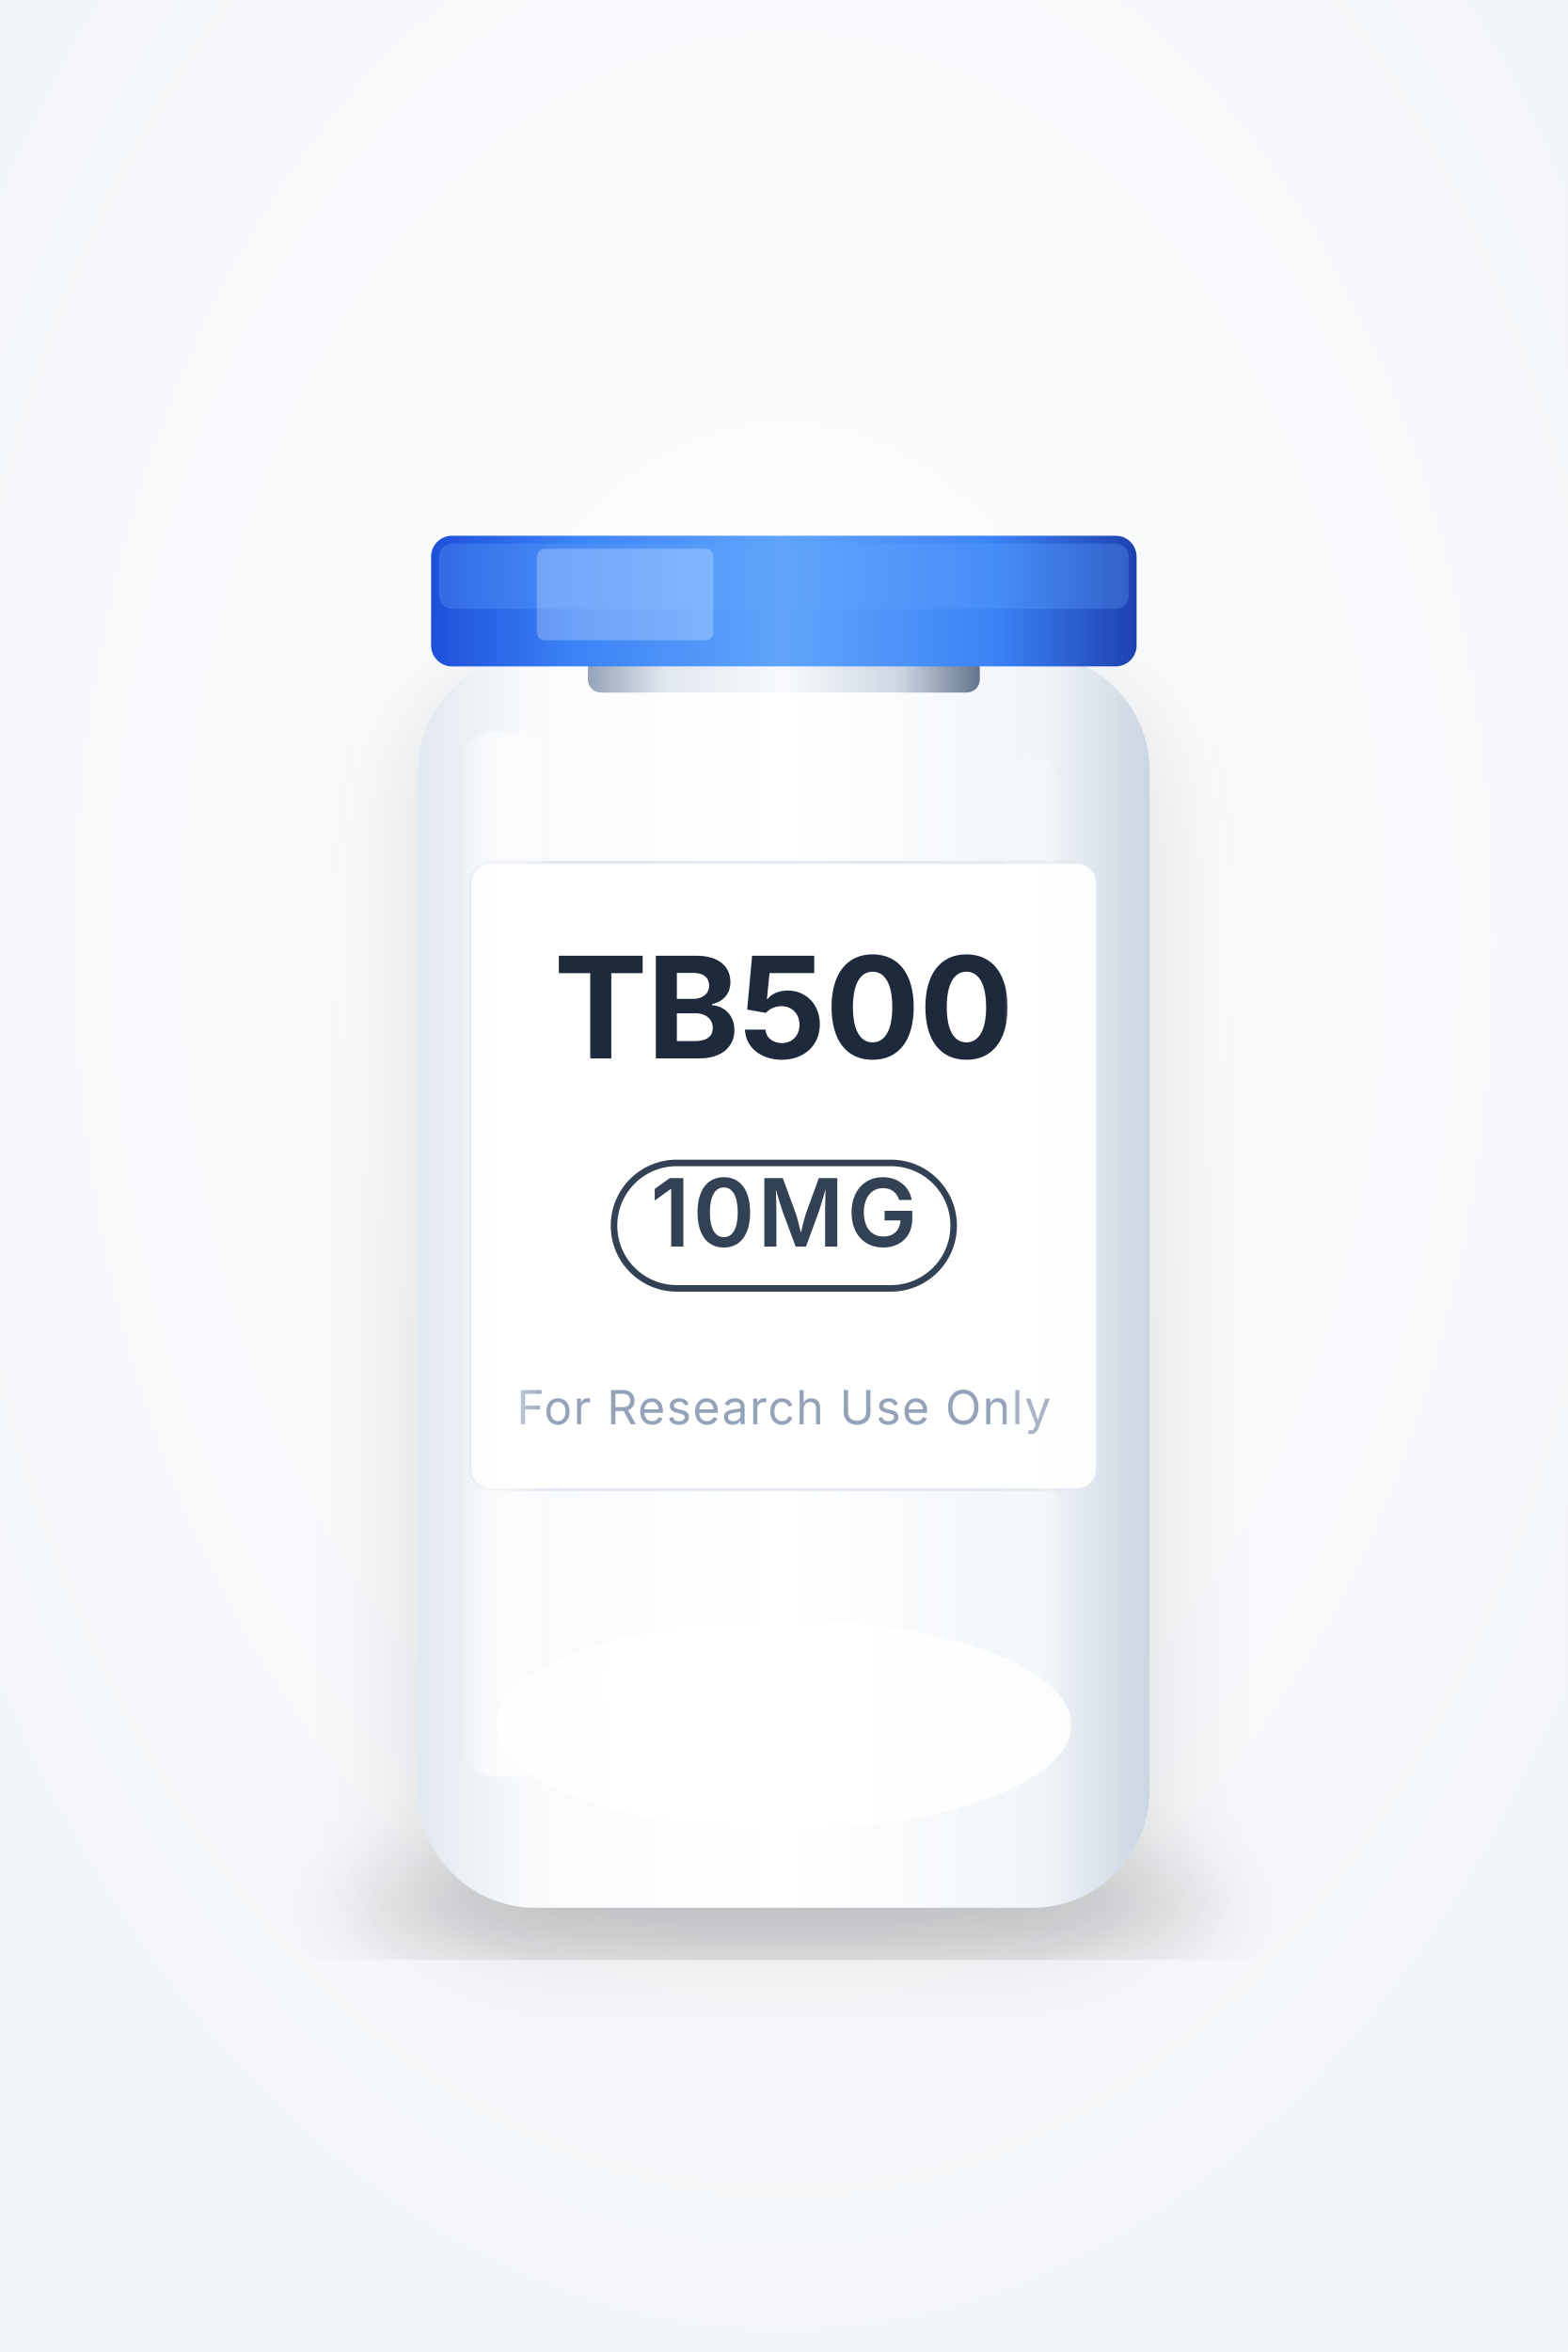
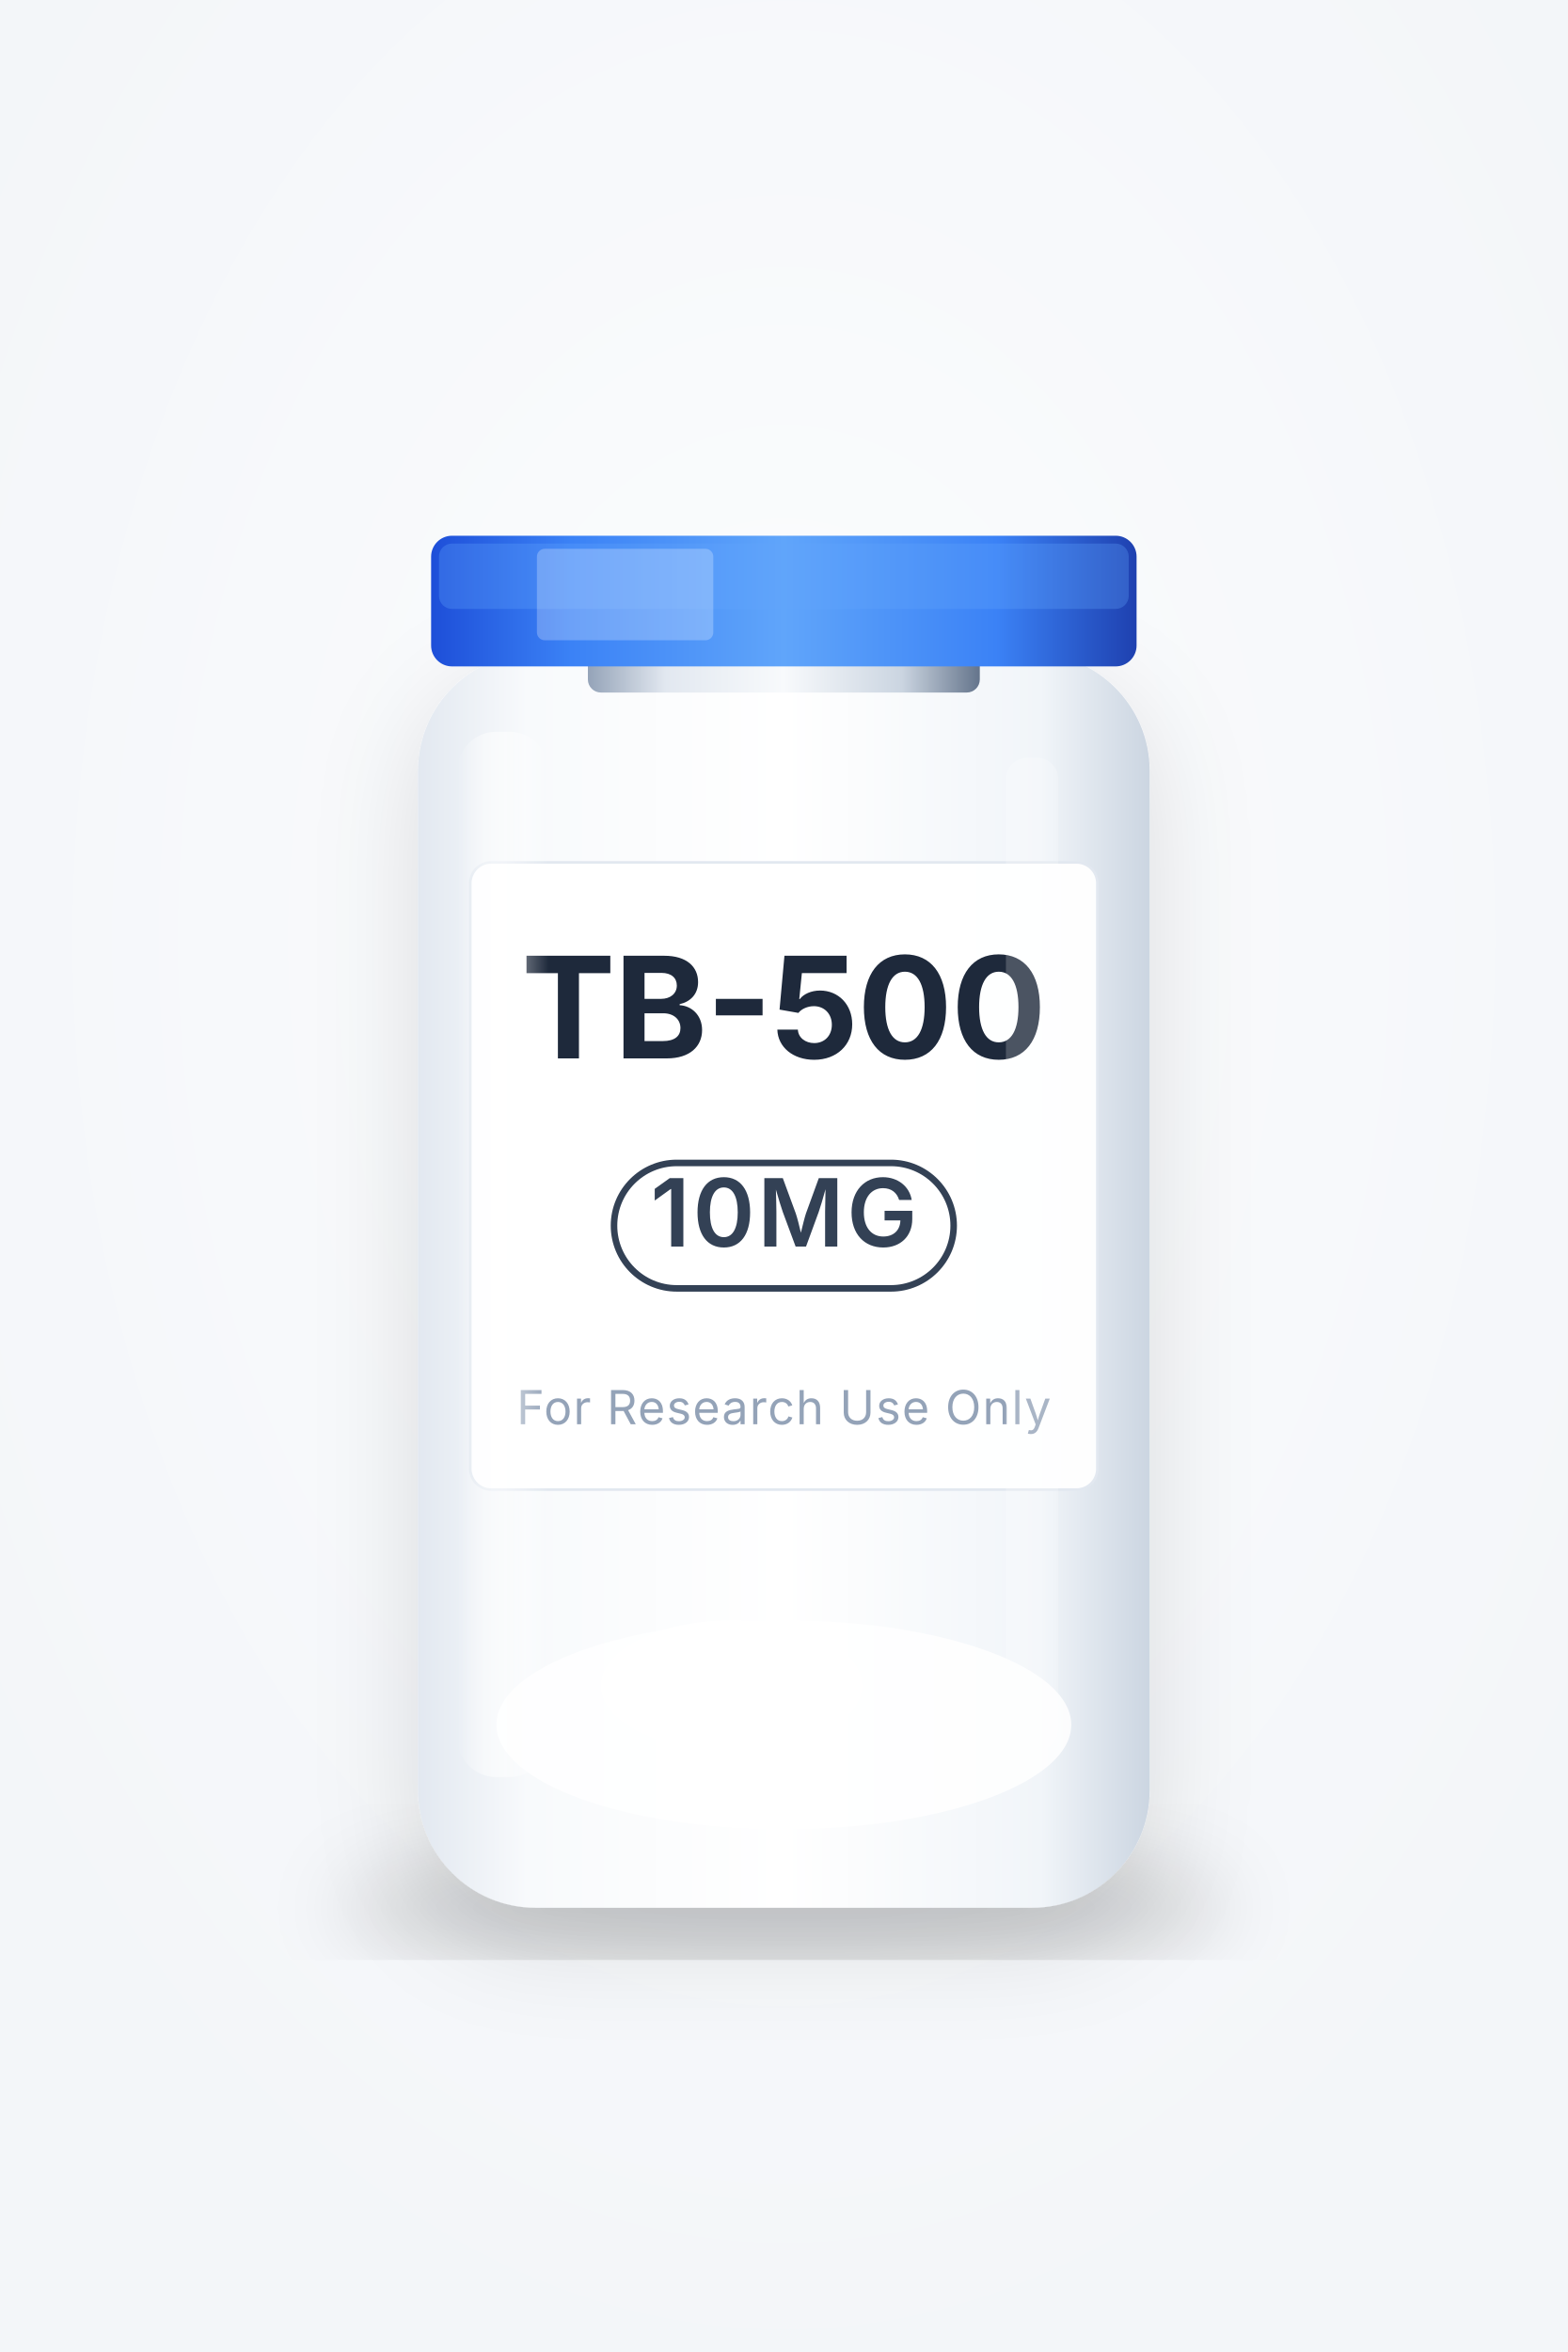
<svg xmlns="http://www.w3.org/2000/svg" width="600" height="900" viewBox="0 0 600 900">
  <defs>
    <radialGradient id="bgG" cx="50%" cy="40%" r="60%">
      <stop offset="0%" stop-color="#F8FAFC" />
      <stop offset="100%" stop-color="#E2E8F0" />
    </radialGradient>
    <linearGradient id="glass" x1="0%" y1="0%" x2="100%" y2="0%">
      <stop offset="0%" stop-color="#E2E8F0" />
      <stop offset="15%" stop-color="#F8FAFC" />
      <stop offset="50%" stop-color="#FFFFFF" />
      <stop offset="85%" stop-color="#F1F5F9" />
      <stop offset="100%" stop-color="#CBD5E1" />
    </linearGradient>
    <linearGradient id="capGrad" x1="0%" y1="0%" x2="100%" y2="0%">
      <stop offset="0%" stop-color="#1D4ED8" />
      <stop offset="20%" stop-color="#3B82F6" />
      <stop offset="50%" stop-color="#60A5FA" />
      <stop offset="80%" stop-color="#3B82F6" />
      <stop offset="100%" stop-color="#1E40AF" />
    </linearGradient>
    <linearGradient id="silver" x1="0%" y1="0%" x2="100%" y2="0%">
      <stop offset="0%" stop-color="#94A3B8" />
      <stop offset="20%" stop-color="#E2E8F0" />
      <stop offset="50%" stop-color="#F8FAFC" />
      <stop offset="80%" stop-color="#CBD5E1" />
      <stop offset="100%" stop-color="#64748B" />
    </linearGradient>
    <linearGradient id="shine" x1="0%" y1="0%" x2="100%" y2="0%">
      <stop offset="0%" stop-color="rgba(255,255,255,0)" />
      <stop offset="30%" stop-color="rgba(255,255,255,0.8)" />
      <stop offset="50%" stop-color="rgba(255,255,255,0.9)" />
      <stop offset="70%" stop-color="rgba(255,255,255,0.6)" />
      <stop offset="100%" stop-color="rgba(255,255,255,0)" />
    </linearGradient>
    <filter id="sh" x="-20%" y="-10%" width="140%" height="130%">
      <feDropShadow dx="0" dy="12" stdDeviation="20" flood-color="#000" flood-opacity="0.12" />
    </filter>
    <filter id="gsh" x="-30%" y="-30%" width="160%" height="160%">
      <feGaussianBlur in="SourceAlpha" stdDeviation="15" />
      <feOffset dx="0" dy="20" />
      <feComponentTransfer>
        <feFuncA type="linear" slope="0.15" />
      </feComponentTransfer>
    </filter>
  </defs>
  <rect width="600" height="900" fill="#FFFFFF" />
  <rect width="600" height="900" fill="url(#bgG)" opacity="0.4" />
  <ellipse cx="300" cy="710" rx="170" ry="25" fill="#000" filter="url(#gsh)" />
  <rect x="160" y="250" width="280" height="480" rx="45" fill="url(#glass)" filter="url(#sh)" />
  <ellipse cx="300" cy="660" rx="110" ry="40" fill="#FFFFFF" opacity="0.85" />
  <ellipse cx="280" cy="645" rx="50" ry="25" fill="#FFFFFF" opacity="0.9" />
  <rect x="230" y="220" width="140" height="35" fill="url(#glass)" />
  <rect x="225" y="240" width="150" height="25" rx="5" fill="url(#silver)" />
  <rect x="165" y="205" width="270" height="50" rx="8" fill="url(#capGrad)" />
  <rect x="168" y="208" width="264" height="25" rx="5" fill="#60A5FA" opacity="0.3" />
  <rect x="205.5" y="210" width="67.5" height="35" rx="3" fill="#FFF" opacity="0.25" />
  <rect x="180" y="330" width="240" height="240" rx="8" fill="#FFFFFF" opacity="0.95" />
  <rect x="180" y="330" width="240" height="240" rx="8" fill="none" stroke="#E2E8F0" stroke-width="1" />
-   <text x="300" y="405" text-anchor="middle" font-family="system-ui,-apple-system,sans-serif" font-weight="700" font-size="54" fill="#1E293B" letter-spacing="-0.5">TB500</text>
+   <text x="300" y="405" text-anchor="middle" font-family="system-ui,-apple-system,sans-serif" font-weight="700" font-size="54" fill="#1E293B" letter-spacing="-0.5">TB-500</text>
  <rect x="235" y="445" width="130" height="48" rx="24" fill="none" stroke="#334155" stroke-width="2.5" />
  <text x="300" y="477" text-anchor="middle" font-family="system-ui,-apple-system,sans-serif" font-weight="600" font-size="36" fill="#334155" letter-spacing="1">10MG</text>
  <text x="300" y="545" text-anchor="middle" font-family="system-ui,-apple-system,sans-serif" font-weight="400" font-size="18" fill="#94A3B8" letter-spacing="0.5">For Research Use Only</text>
  <rect x="175" y="280" width="35" height="400" rx="15" fill="url(#shine)" opacity="0.6" />
  <rect x="385" y="290" width="20" height="380" rx="8" fill="#FFFFFF" opacity="0.2" />
</svg>
